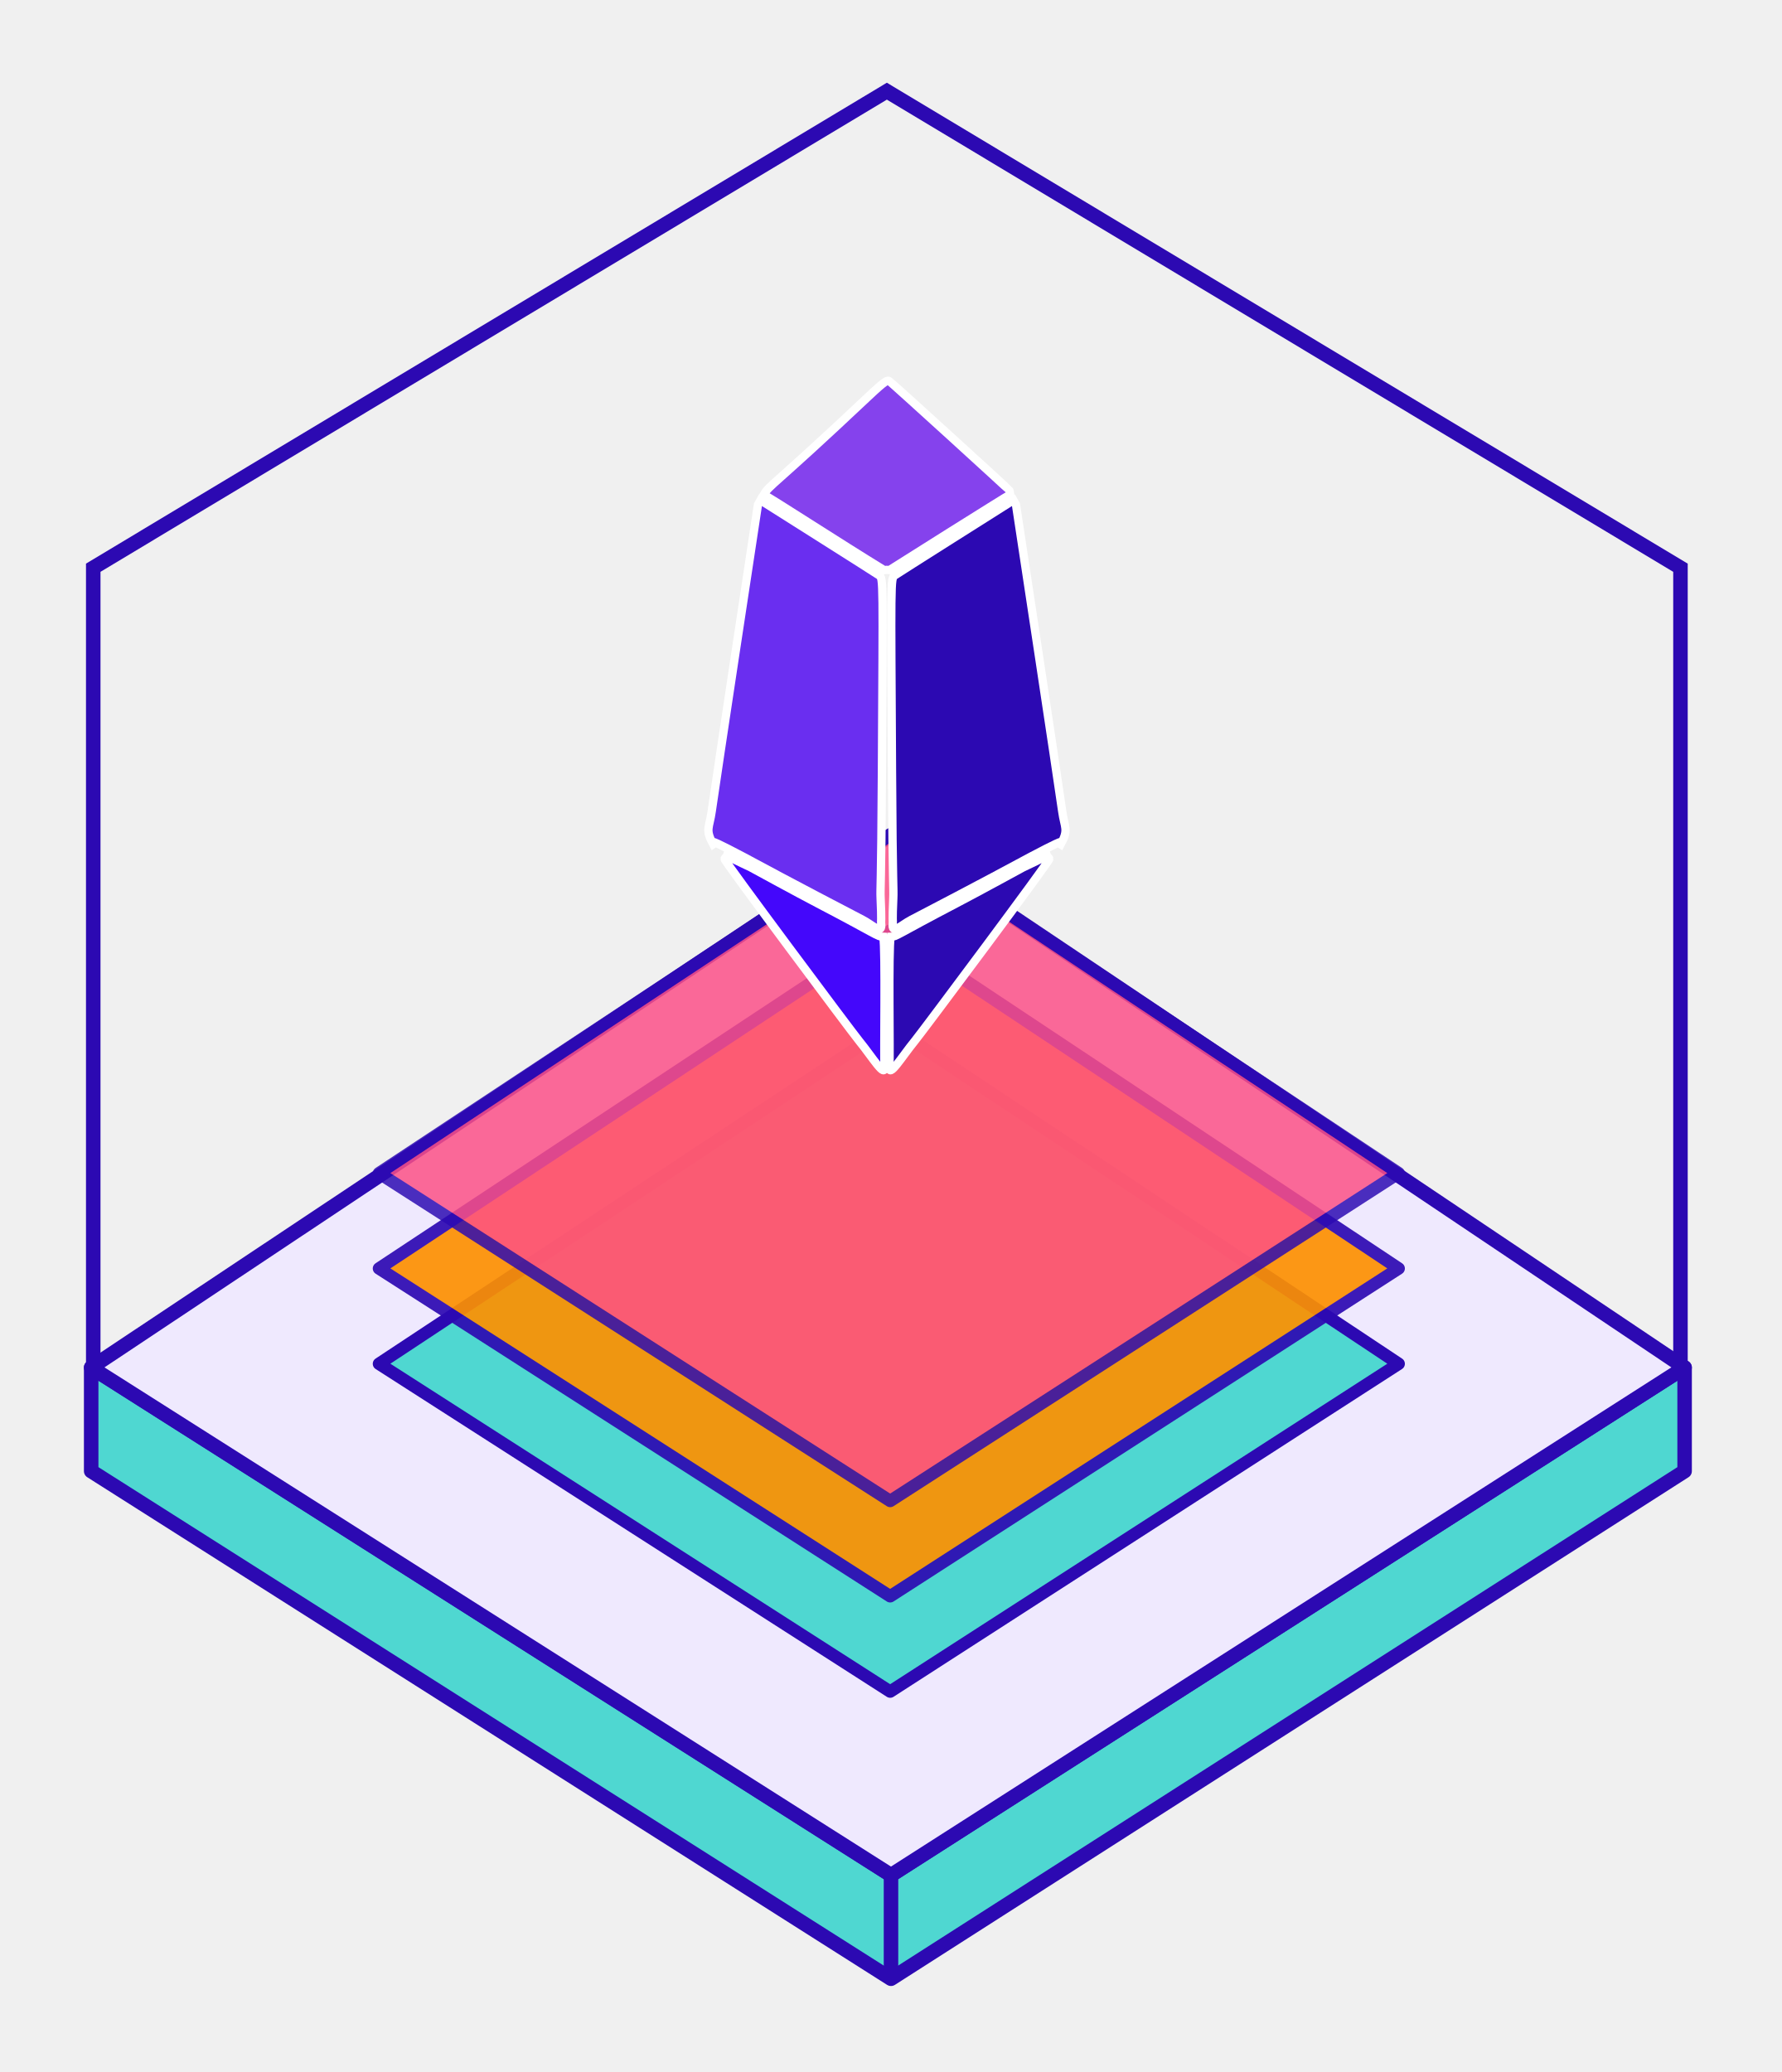
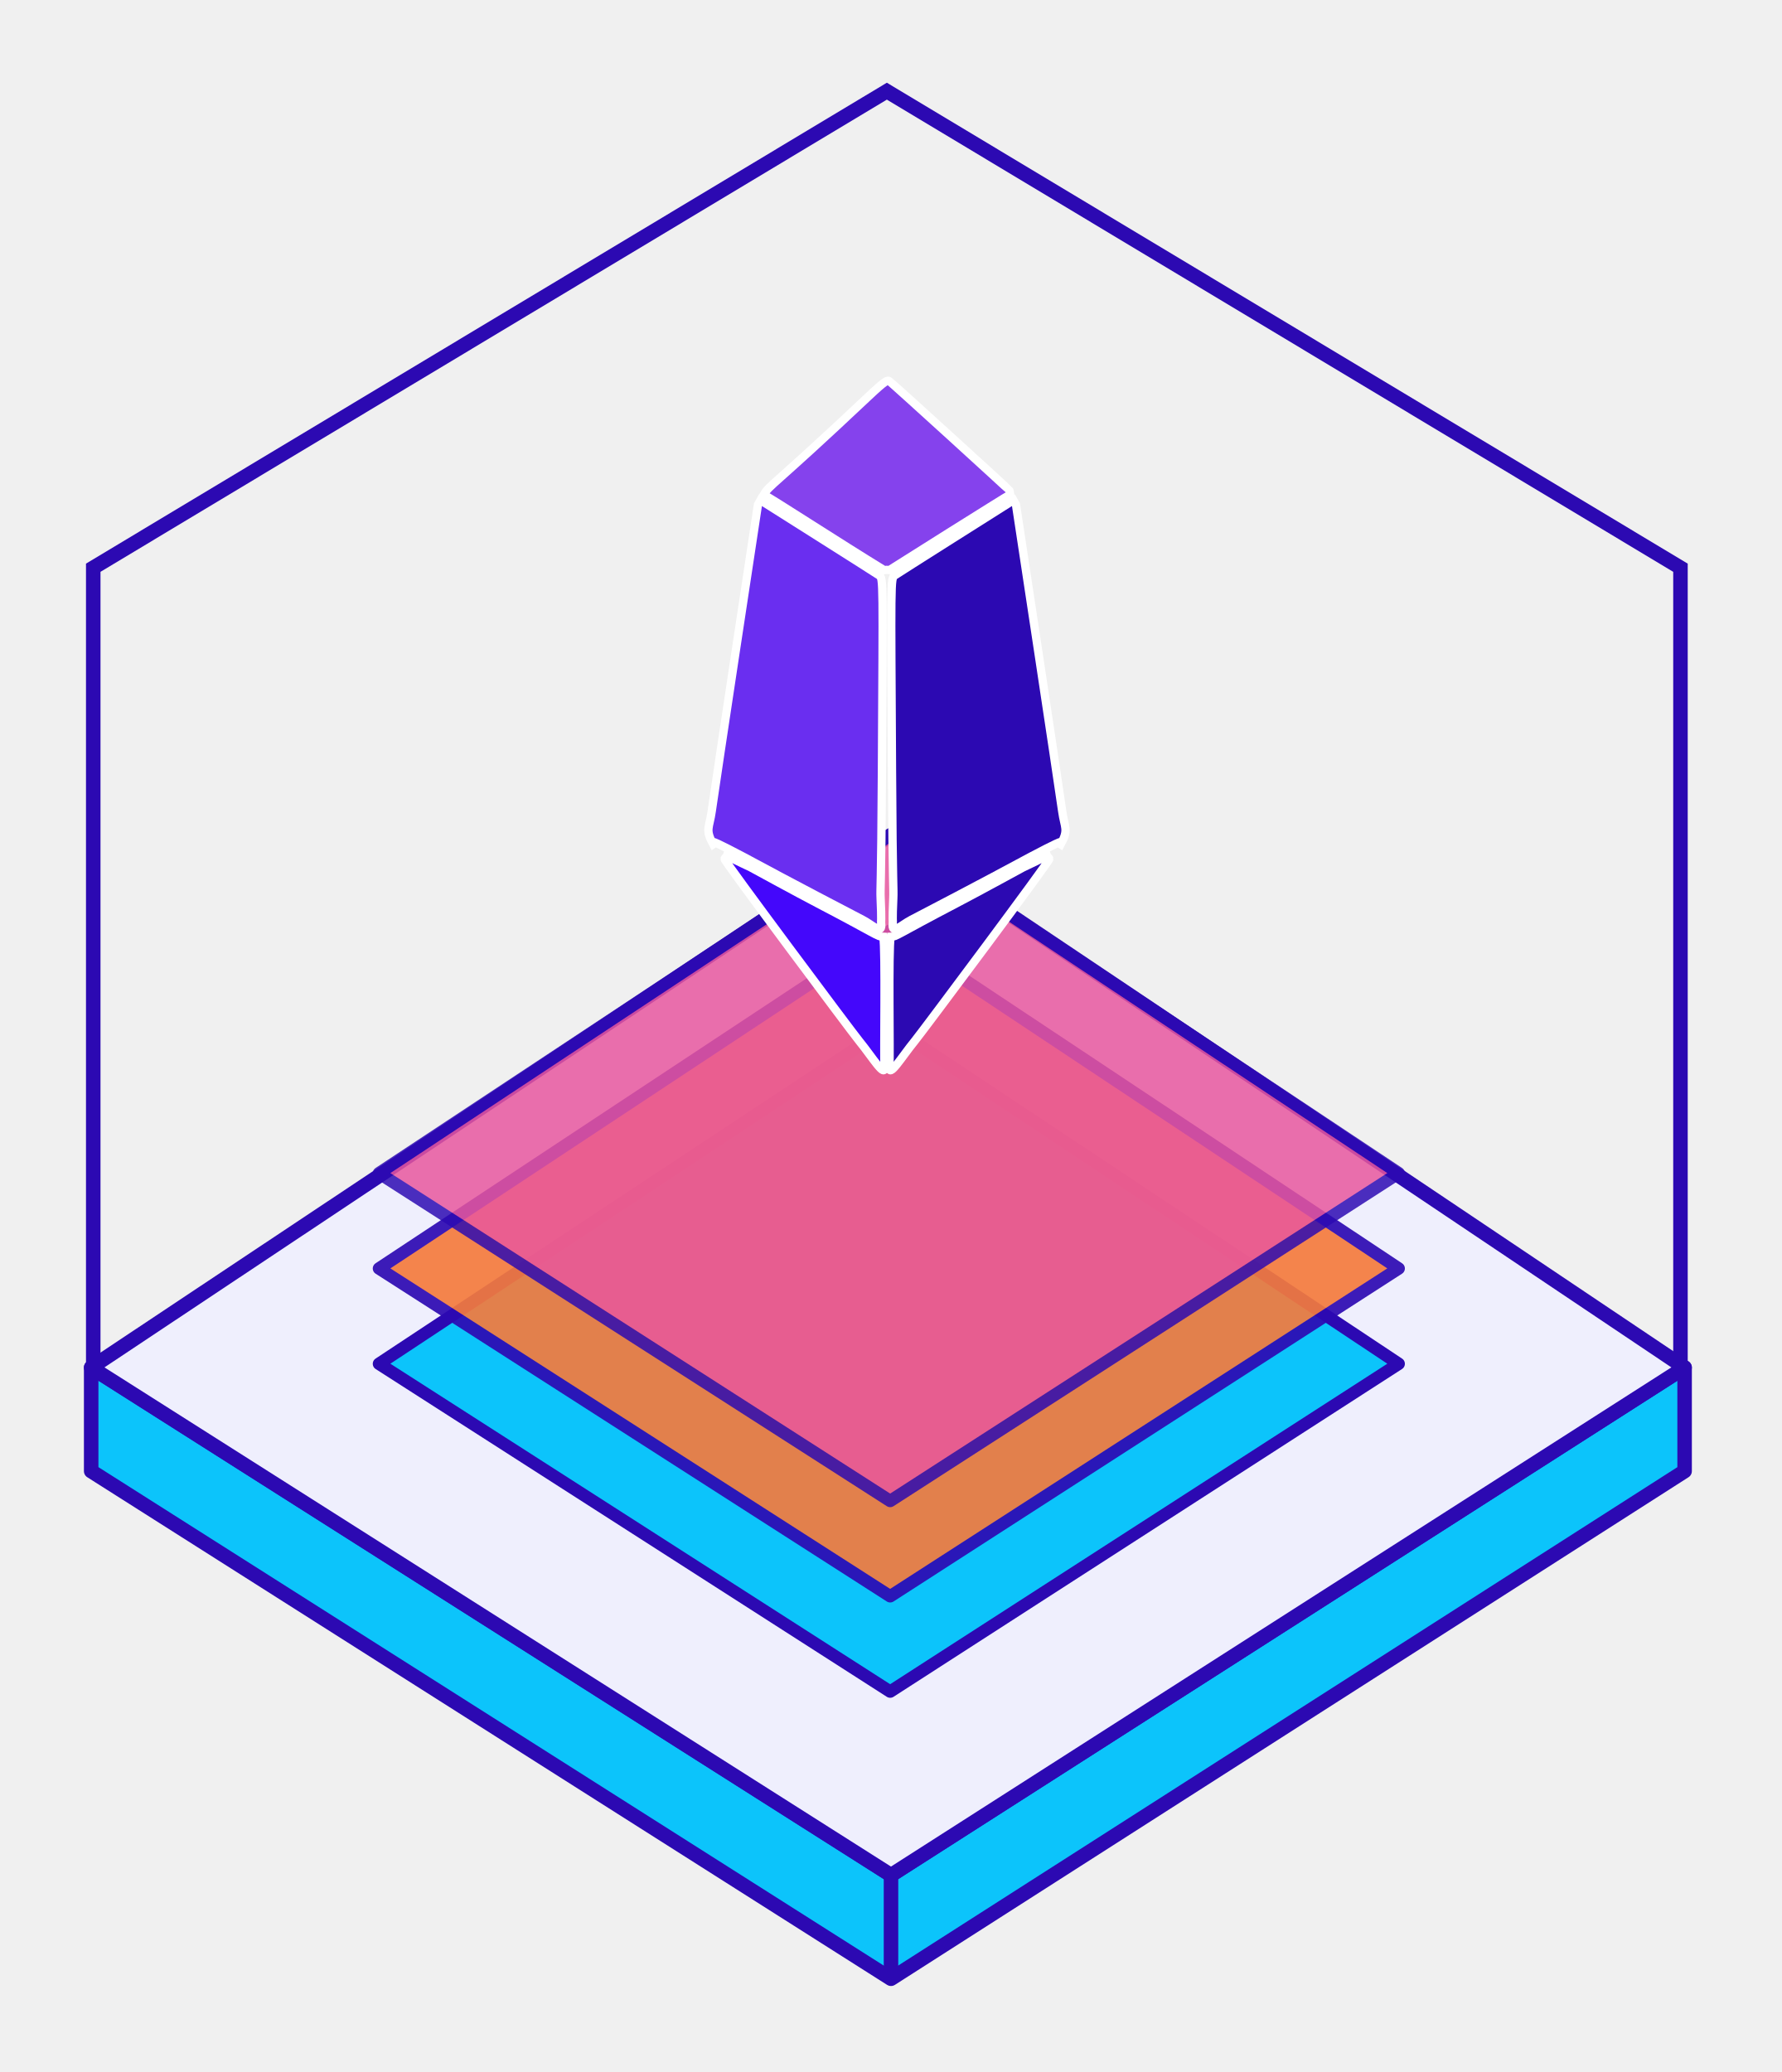
<svg xmlns="http://www.w3.org/2000/svg" viewBox="-40 -40 860 1000">
  <path d="M388,4 L771,234 L771,668 L388,902 L5,670 L5,234 Z" fill="none" stroke="#2C09B2" stroke-width="7" stroke-linejoin="miter" />
-   <path d="M4,620 L390,865 L773,620 L773,670 L390,915 L4,670 Z" fill="#4FD7D1" stroke="#2C09B2" stroke-width="7" stroke-linejoin="round" />
+   <path d="M4,620 L390,865 L773,620 L773,670 L390,915 L4,670 Z" fill="#0CC4FB" stroke="#2C09B2" stroke-width="7" stroke-linejoin="round" />
  <path d="M390,865 L390,915" stroke="#2C09B2" stroke-width="7" />
-   <path d="M390,363 L773,620 L390,865 L4,620 Z" fill="#EFE9FE" stroke="#2C09B2" stroke-width="7" stroke-linejoin="round" />
-   <path d="M389.6,455.1 L635,618.2 L389.6,776.4 L142.9,618.2 Z" transform="translate(0 0)" fill="#4FD7D1" stroke="#2C09B2" stroke-width="6" stroke-linejoin="round" opacity="1" />
-   <path d="M389.6,455.1 L635,618.2 L389.6,776.4 L142.9,618.2 Z" transform="translate(0 -46)" fill="#FD9001" stroke="#2C09B2" stroke-width="6" stroke-linejoin="round" opacity="0.92" />
-   <path d="M389.6,455.1 L635,618.2 L389.6,776.4 L142.9,618.2 Z" transform="translate(0 -92)" fill="#FD4F85" stroke="#2C09B2" stroke-width="6" stroke-linejoin="round" opacity="0.84" />
+   <path d="M390,363 L773,620 L390,865 L4,620 Z" fill="#EFEFFD" stroke="#2C09B2" stroke-width="7" stroke-linejoin="round" />
+   <path d="M389.6,455.1 L635,618.2 L389.6,776.4 L142.9,618.2 Z" transform="translate(0 0)" fill="#0CC4FB" stroke="#2C09B2" stroke-width="6" stroke-linejoin="round" opacity="1" />
+   <path d="M389.6,455.1 L635,618.2 L389.6,776.4 L142.9,618.2 Z" transform="translate(0 -46)" fill="#F47B3D" stroke="#2C09B2" stroke-width="6" stroke-linejoin="round" opacity="0.92" />
+   <path d="M389.6,455.1 L635,618.2 L389.6,776.4 L142.9,618.2 Z" transform="translate(0 -92)" fill="#E9579D" stroke="#2C09B2" stroke-width="6" stroke-linejoin="round" opacity="0.84" />
  <path d="M449.113,201.4C444.521,204.301 393.14,236.757 391.764,237.752C389.751,239.208 389.974,239.857 390.481,332.501C390.789,388.674 391.336,388.619 391.109,393.493C390.593,404.6 390.968,404.573 390.857,405.529C390.157,411.566 394.693,406.563 399.808,403.902C404.444,401.492 434.031,386.102 457.546,373.38C458.668,372.785 471.278,366.102 471.807,366.416C472.133,366.61 471.569,367.357 471.894,367.551C475.896,360.208 473.78,359.787 472.615,351.497C470.314,335.11 452.103,215.372 450.303,203.538C450.303,203.538 449.209,201.571 449.113,201.4Z" fill="#2C09B2" stroke="#ffffff" stroke-width="4" />
  <path d="M465.327,373.031C460.195,375.614 460.192,375.564 459.749,375.79C459.264,376.02 453.981,378.525 453.7,378.678C451.124,380.085 431.646,390.725 421.388,396.082C392.413,411.214 392.657,412.079 389.824,412.135C388.649,418.381 389.634,469.881 389.224,474.587C388.666,481.007 395.096,470.169 401.453,462.396C405.152,457.873 466.773,375.296 466.473,374.5C466.254,373.919 465.546,373.612 465.327,373.031Z" fill="#2C09B2" stroke="#ffffff" stroke-width="4" />
  <path d="M326.987,201.4C331.579,204.301 382.96,236.757 384.336,237.752C386.349,239.208 386.126,239.857 385.619,332.501C385.311,388.674 384.764,388.619 384.991,393.493C385.507,404.6 385.132,404.573 385.243,405.529C385.943,411.566 381.407,406.563 376.292,403.902C371.656,401.492 342.069,386.102 318.554,373.38C317.432,372.785 304.822,366.102 304.293,366.416C303.967,366.61 304.531,367.357 304.206,367.551C300.204,360.208 302.32,359.787 303.485,351.497C305.786,335.11 323.997,215.372 325.797,203.538C325.797,203.538 326.891,201.571 326.987,201.4Z" fill="#6A2EF0" stroke="#ffffff" stroke-width="4" />
  <path d="M310.773,373.031C315.905,375.614 315.908,375.564 316.351,375.79C316.836,376.02 322.119,378.525 322.4,378.678C324.976,380.085 344.454,390.725 354.712,396.082C383.687,411.214 383.443,412.079 386.276,412.135C387.451,418.381 386.466,469.881 386.876,474.587C387.434,481.007 381.004,470.169 374.647,462.396C370.948,457.873 309.327,375.296 309.627,374.5C309.846,373.919 310.554,373.612 310.773,373.031Z" fill="#4407FB" stroke="#ffffff" stroke-width="4" />
  <path d="M328.621,198.755C331.325,193.969 332.638,195.161 378.71,151.722C387.793,143.159 388.287,143.445 389.189,143.968C390.267,144.594 446.971,196.276 447.203,196.726C447.275,196.866 447.223,196.871 447.469,198.685C446.397,199.127 389.663,234.822 389.263,235.128C387.943,235.013 387.994,235.005 386.668,235.15C365.75,222.364 332.224,200.55 328.621,198.755Z" fill="#8542ED" stroke="#ffffff" stroke-width="4" />
</svg>
